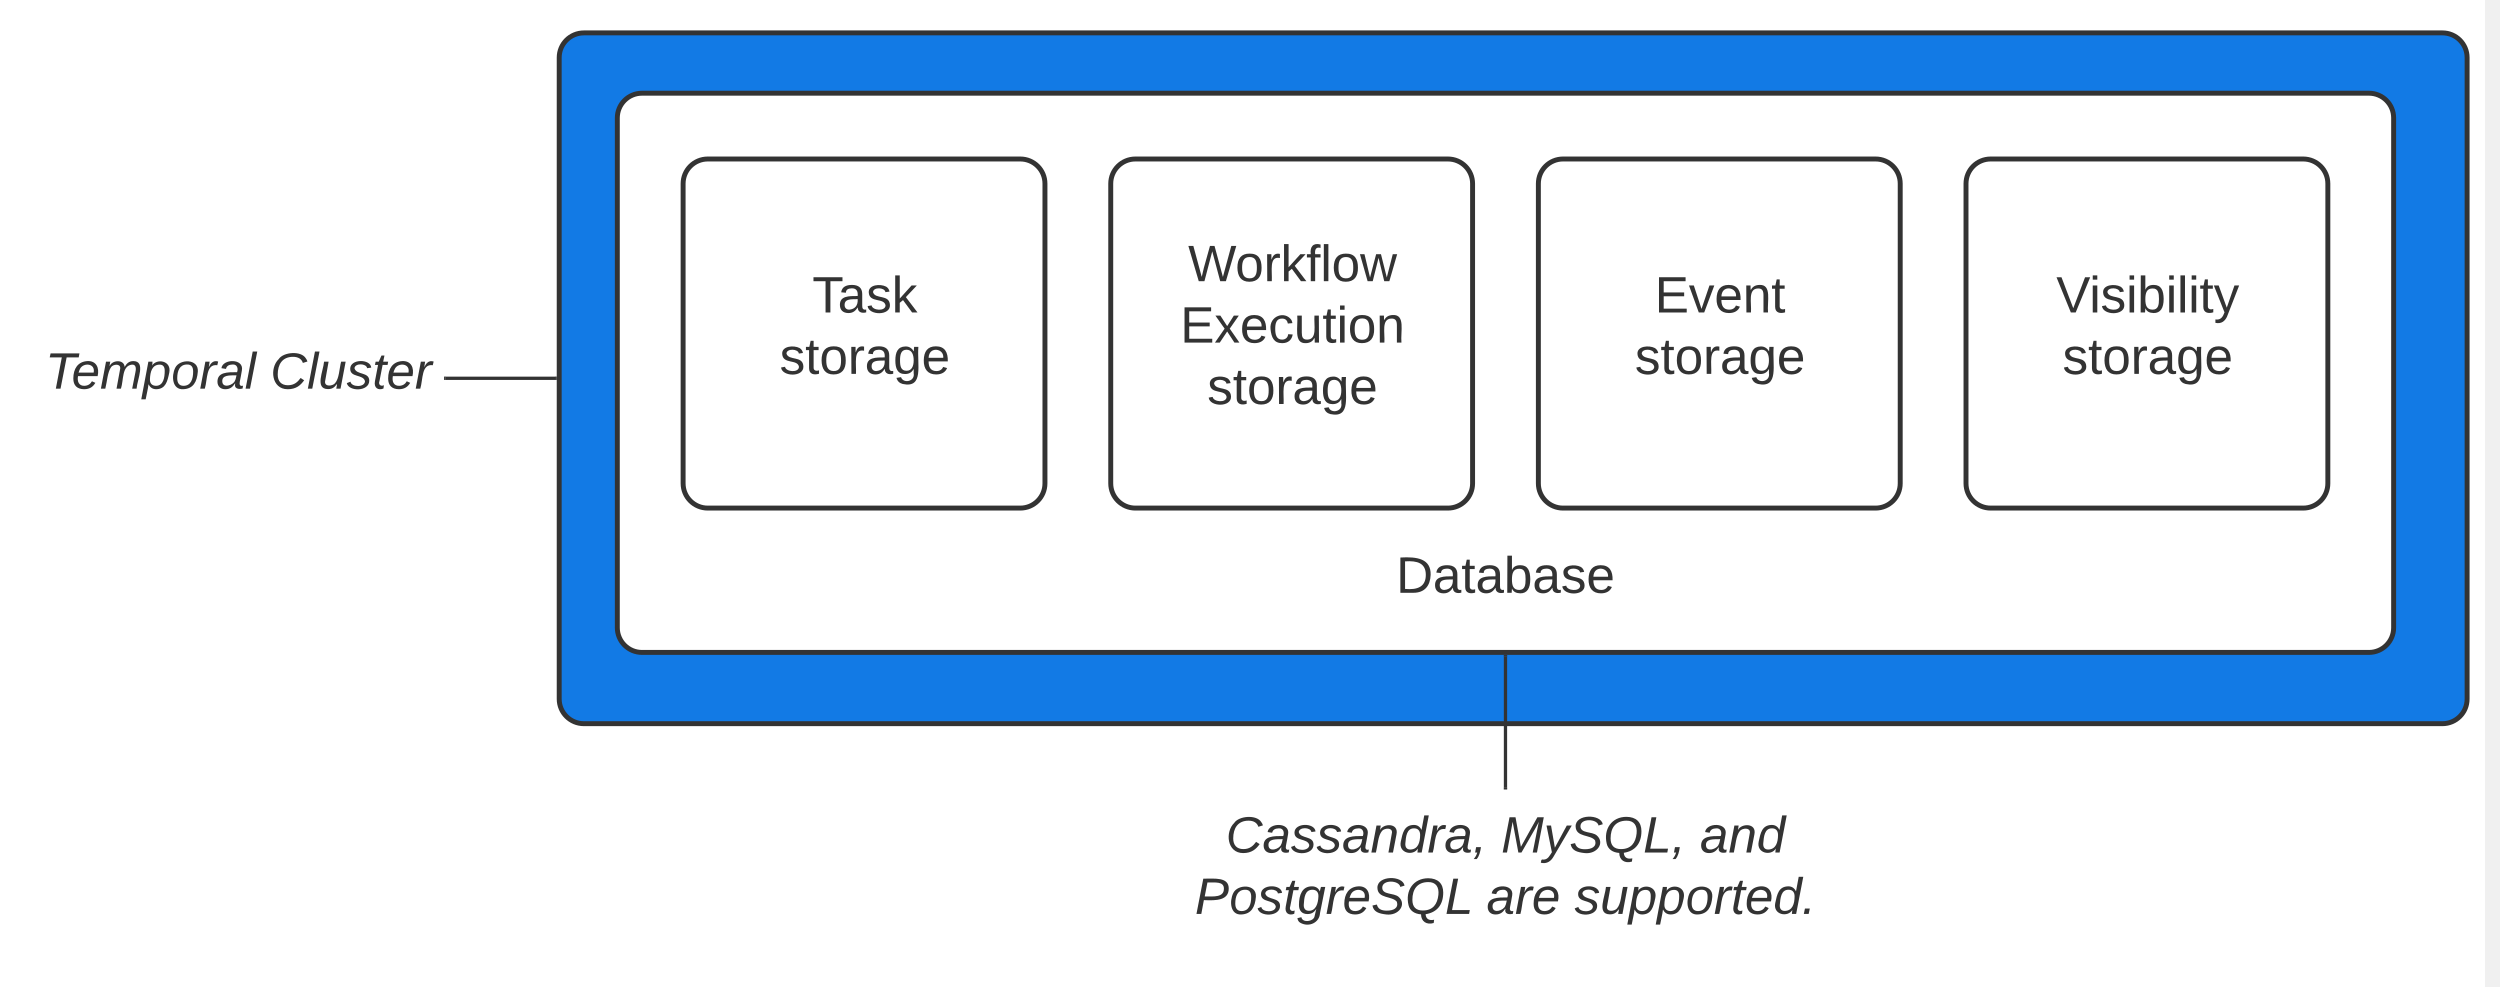
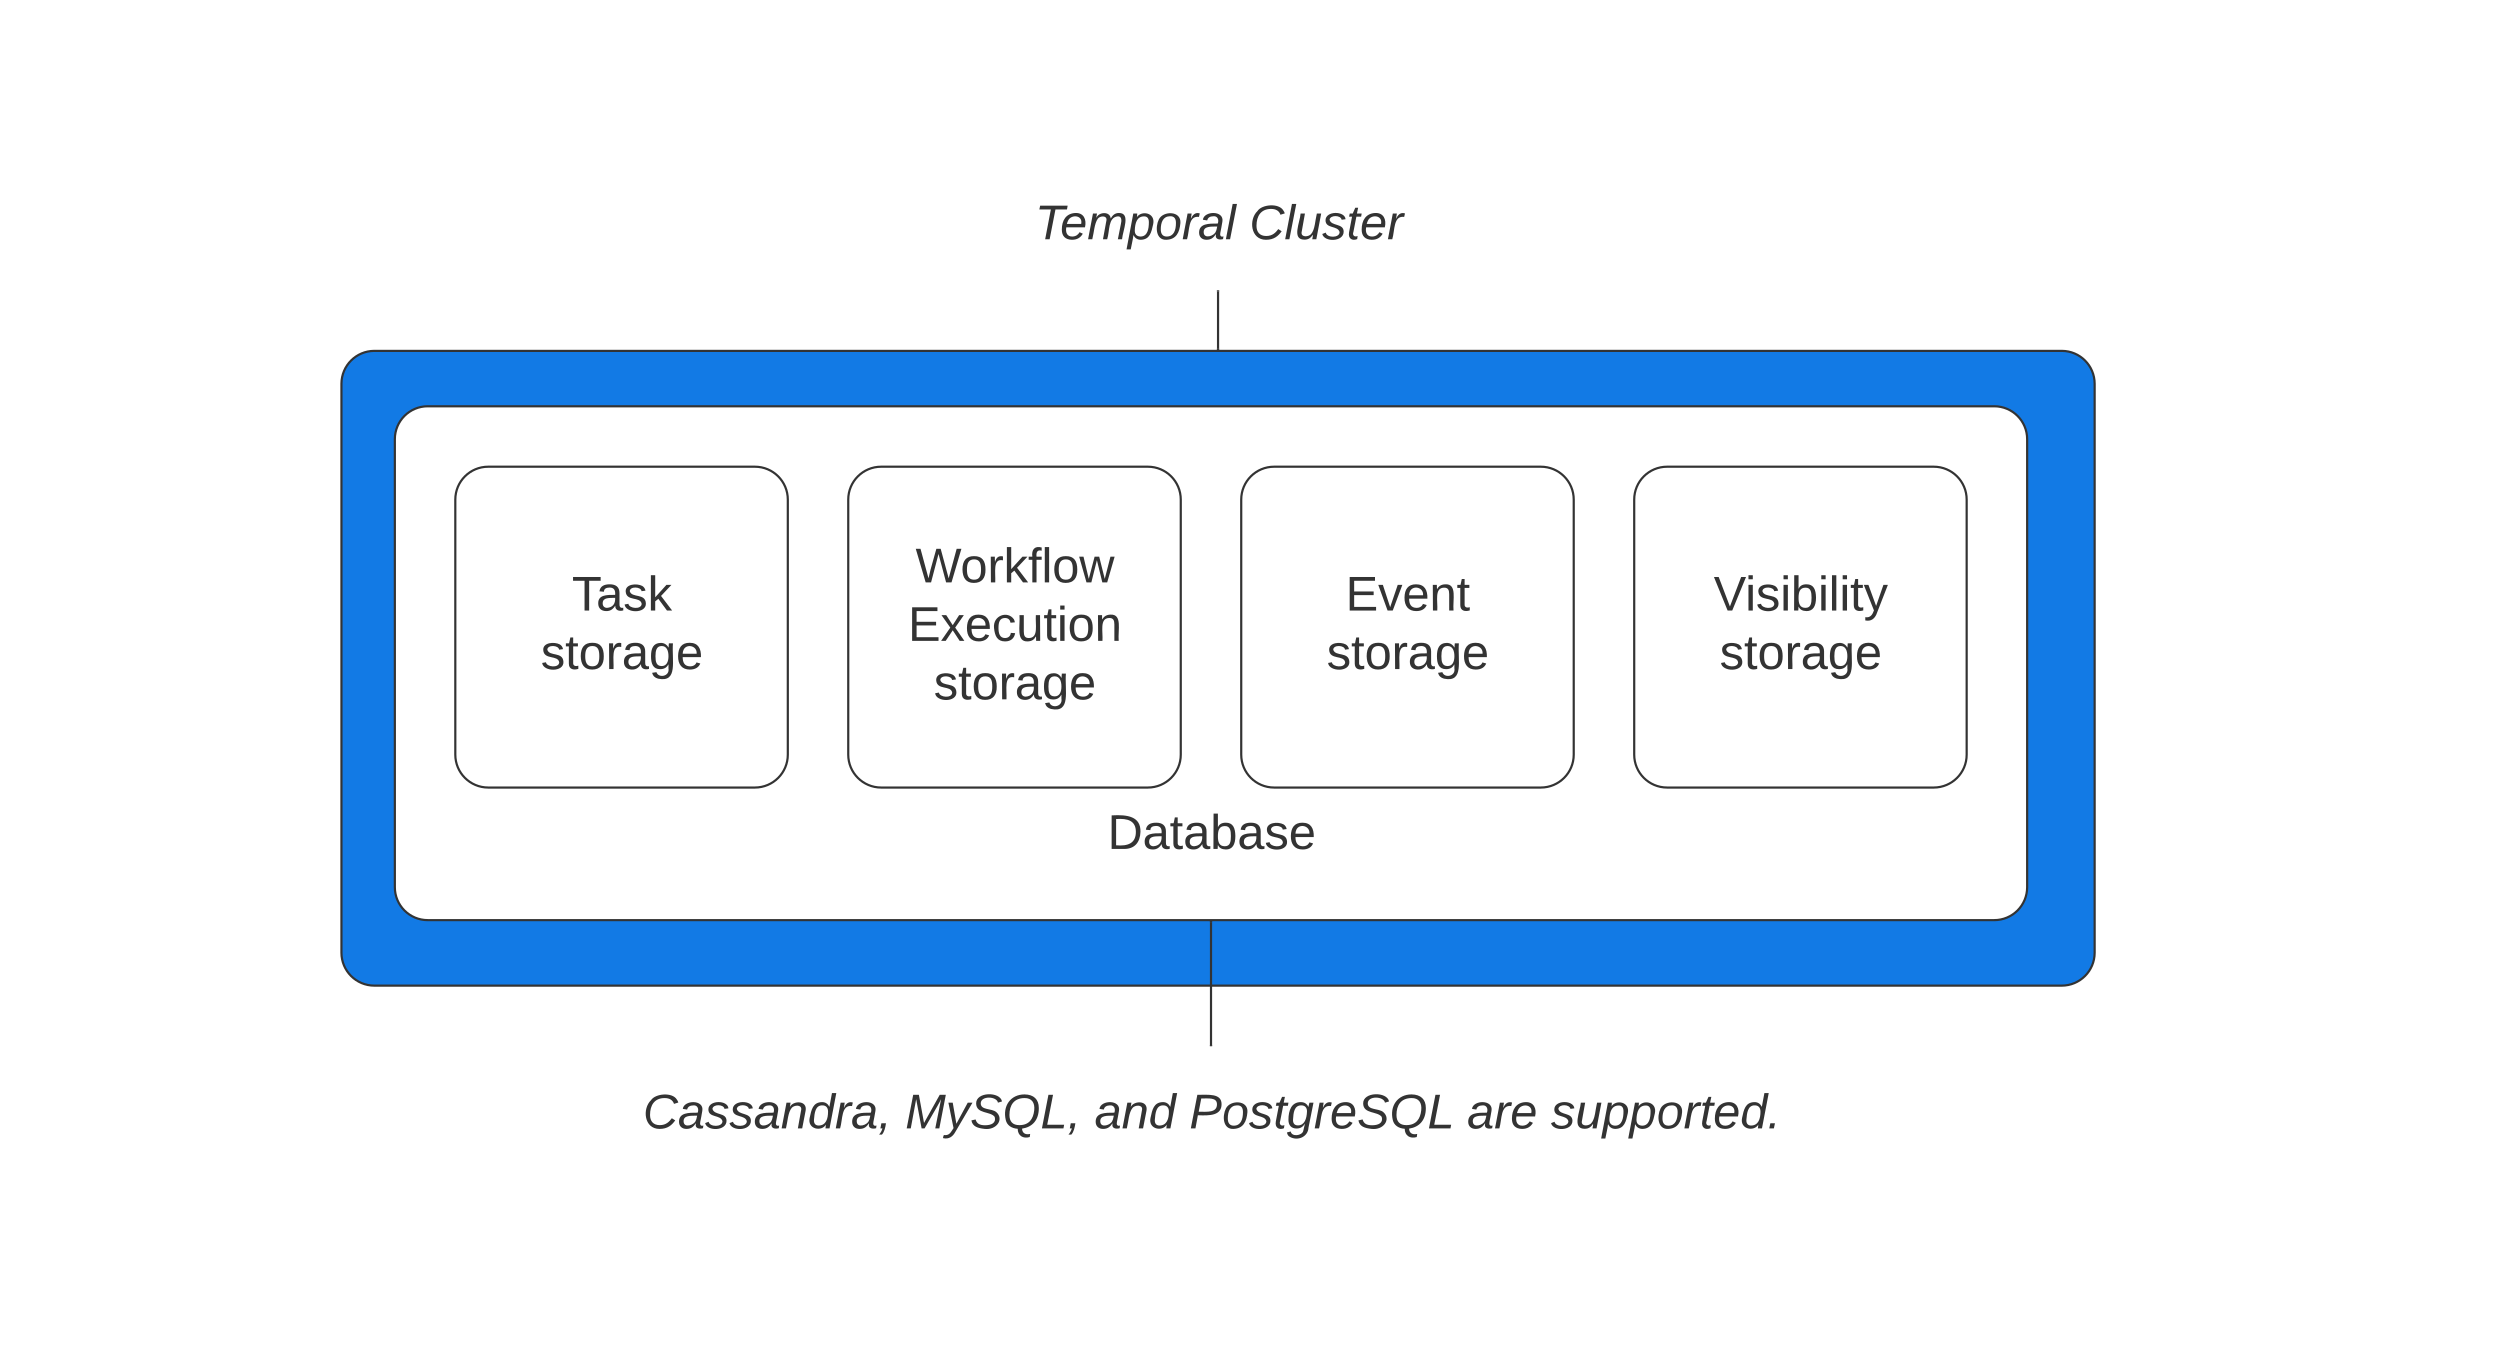
- <svg xmlns="http://www.w3.org/2000/svg" xmlns:ns1="lucid" xmlns:xlink="http://www.w3.org/1999/xlink" width="1520" height="600">
-   <g transform="translate(-360 -540)" ns1:page-tab-id="0_0">
+ <svg xmlns="http://www.w3.org/2000/svg" xmlns:ns1="lucid" xmlns:xlink="http://www.w3.org/1999/xlink" width="1140" height="620">
+   <g transform="translate(-380 -140)" ns1:page-tab-id="0_0">
    <path d="M0 0h1870.87v1322.83H0z" fill="#fff" />
-     <path d="M700 575c0-8.28 6.72-15 15-15h1130c8.28 0 15 6.72 15 15v390c0 8.28-6.72 15-15 15H715c-8.28 0-15-6.72-15-15z" stroke="#333" stroke-width="3" fill="#127ae5" />
-     <path d="M735.33 611.67c0-8.3 6.72-15 15-15h1050c8.3 0 15 6.7 15 15v310c0 8.28-6.7 15-15 15h-1050c-8.28 0-15-6.72-15-15z" stroke="#333" stroke-width="3" fill="#fff" />
-     <use xlink:href="#a" transform="matrix(1,0,0,1,763.3333,624.6667) translate(445.5 275.7432)" />
-     <path d="M775.33 651.67c0-8.3 6.72-15 15-15h190c8.3 0 15 6.7 15 15v182.25c0 8.28-6.7 15-15 15h-190c-8.28 0-15-6.72-15-15z" stroke="#333" stroke-width="3" fill="#fff" />
-     <use xlink:href="#b" transform="matrix(1,0,0,1,780.3333,641.6667) translate(73.5679 88.32639)" />
-     <use xlink:href="#c" transform="matrix(1,0,0,1,780.3333,641.6667) translate(53.69136 125.6597)" />
-     <path d="M1035.33 651.67c0-8.3 6.72-15 15-15h190c8.3 0 15 6.7 15 15v182.25c0 8.28-6.7 15-15 15h-190c-8.28 0-15-6.72-15-15z" stroke="#333" stroke-width="3" fill="#fff" />
-     <use xlink:href="#d" transform="matrix(1,0,0,1,1040.333,641.6667) translate(42.02469 69.29514)" />
-     <use xlink:href="#e" transform="matrix(1,0,0,1,1040.333,641.6667) translate(37.2716 106.6285)" />
-     <use xlink:href="#f" transform="matrix(1,0,0,1,1040.333,641.6667) translate(53.69136 143.9618)" />
-     <path d="M1295.33 651.67c0-8.3 6.72-15 15-15h190c8.3 0 15 6.7 15 15v182.25c0 8.28-6.7 15-15 15h-190c-8.28 0-15-6.72-15-15z" stroke="#333" stroke-width="3" fill="#fff" />
-     <use xlink:href="#g" transform="matrix(1,0,0,1,1300.333,641.6667) translate(65.74691 88.32639)" />
-     <use xlink:href="#c" transform="matrix(1,0,0,1,1300.333,641.6667) translate(53.69136 125.6597)" />
-     <path d="M1555.33 651.67c0-8.3 6.72-15 15-15h190c8.3 0 15 6.7 15 15v182.25c0 8.28-6.7 15-15 15h-190c-8.28 0-15-6.72-15-15z" stroke="#333" stroke-width="3" fill="#fff" />
-     <use xlink:href="#h" transform="matrix(1,0,0,1,1560.333,641.6667) translate(49.84568 88.32639)" />
-     <use xlink:href="#c" transform="matrix(1,0,0,1,1560.333,641.6667) translate(53.69136 125.6597)" />
-     <path d="M1075.33 1026c0-3.3 2.7-6 6-6h388c3.32 0 6 2.7 6 6v88c0 3.3-2.68 6-6 6h-388c-3.3 0-6-2.7-6-6z" stroke="#000" stroke-opacity="0" stroke-width="3" fill="#fff" fill-opacity="0" />
-     <use xlink:href="#i" transform="matrix(1,0,0,1,1080.333,1025) translate(24.88272 33.32639)" />
-     <use xlink:href="#j" transform="matrix(1,0,0,1,1080.333,1025) translate(192.3642 33.32639)" />
-     <use xlink:href="#k" transform="matrix(1,0,0,1,1080.333,1025) translate(313.2654 33.32639)" />
-     <use xlink:href="#l" transform="matrix(1,0,0,1,1080.333,1025) translate(6.17284 70.65972)" />
-     <use xlink:href="#m" transform="matrix(1,0,0,1,1080.333,1025) translate(183.5062 70.65972)" />
-     <use xlink:href="#n" transform="matrix(1,0,0,1,1080.333,1025) translate(237 70.65972)" />
-     <path d="M1275.33 1019v-79.83" stroke="#333" stroke-width="2" fill="none" />
-     <path d="M1276.33 1020h-2v-1.03h2zM1276.33 939.2h-2v-1.03h2z" stroke="#333" stroke-width=".05" fill="#333" />
-     <path d="M380 733.67c0-3.32 2.7-6 6-6h238c3.3 0 6 2.68 6 6v72.66c0 3.32-2.7 6-6 6H386c-3.3 0-6-2.68-6-6z" stroke="#000" stroke-opacity="0" stroke-width="3" fill="#fff" fill-opacity="0" />
+     <path d="M400 161a1 1 0 0 1 1-1h1098a1 1 0 0 1 1 1v578a1 1 0 0 1-1 1H401a1 1 0 0 1-1-1z" fill="#fff" />
+     <path d="M535.7 315a15 15 0 0 1 15-15h769.46a15 15 0 0 1 15 15v259.45a15 15 0 0 1-15 15H550.7a15 15 0 0 1-15-15z" stroke="#333" fill="#127ae5" />
+     <path d="M560.05 340.26a15 15 0 0 1 15-15h714.33a15 15 0 0 1 15 15v204.32a15 15 0 0 1-15 15H575.05a15 15 0 0 1-15-15z" stroke="#333" fill="#fff" />
+     <use xlink:href="#a" transform="matrix(1,0,0,1,588.0547,353.2568) translate(297 173.8658)" />
+     <path d="M587.62 367.82a15 15 0 0 1 15-15h121.62a15 15 0 0 1 15 15v116.3a15 15 0 0 1-15 15H602.62a15 15 0 0 1-15-15z" stroke="#333" fill="#fff" />
+     <use xlink:href="#b" transform="matrix(1,0,0,1,592.6223,357.8243) translate(48.19136 60.59028)" />
+     <use xlink:href="#c" transform="matrix(1,0,0,1,592.6223,357.8243) translate(33.99383 87.25694)" />
+     <path d="M766.8 367.82a15 15 0 0 1 15-15h121.63a15 15 0 0 1 15 15v116.3a15 15 0 0 1-15 15H781.8a15 15 0 0 1-15-15z" stroke="#333" fill="#fff" />
+     <use xlink:href="#d" transform="matrix(1,0,0,1,771.8114,357.8243) translate(25.66049 47.74653)" />
+     <use xlink:href="#e" transform="matrix(1,0,0,1,771.8114,357.8243) translate(22.26543 74.41319)" />
+     <use xlink:href="#f" transform="matrix(1,0,0,1,771.8114,357.8243) translate(33.99383 101.0799)" />
+     <path d="M946 367.82a15 15 0 0 1 15-15h121.62a15 15 0 0 1 15 15v116.3a15 15 0 0 1-15 15H961a15 15 0 0 1-15-15z" stroke="#333" fill="#fff" />
+     <use xlink:href="#g" transform="matrix(1,0,0,1,951.0006,357.8243) translate(42.60494 60.59028)" />
+     <use xlink:href="#c" transform="matrix(1,0,0,1,951.0006,357.8243) translate(33.99383 87.25694)" />
+     <path d="M1125.2 367.82a15 15 0 0 1 15-15h121.6a15 15 0 0 1 15 15v116.3a15 15 0 0 1-15 15h-121.6a15 15 0 0 1-15-15z" stroke="#333" fill="#fff" />
+     <use xlink:href="#h" transform="matrix(1,0,0,1,1130.19,357.8243) translate(31.24691 60.59028)" />
+     <use xlink:href="#c" transform="matrix(1,0,0,1,1130.19,357.8243) translate(33.99383 87.25694)" />
+     <path d="M587.62 623a6 6 0 0 1 6-6h677.2a6 6 0 0 1 6 6v56.93a6 6 0 0 1-6 6H593.6a6 6 0 0 1-6-6z" stroke="#000" stroke-opacity="0" stroke-width="3" fill="#fff" fill-opacity="0" />
+     <use xlink:href="#i" transform="matrix(1,0,0,1,592.6223,622.0135) translate(80.52469 32.52778)" />
+     <use xlink:href="#j" transform="matrix(1,0,0,1,592.6223,622.0135) translate(200.1543 32.52778)" />
+     <use xlink:href="#k" transform="matrix(1,0,0,1,592.6223,622.0135) translate(286.5123 32.52778)" />
+     <use xlink:href="#l" transform="matrix(1,0,0,1,592.6223,622.0135) translate(329.7222 32.52778)" />
+     <use xlink:href="#m" transform="matrix(1,0,0,1,592.6223,622.0135) translate(456.3889 32.52778)" />
+     <use xlink:href="#n" transform="matrix(1,0,0,1,592.6223,622.0135) translate(494.5988 32.52778)" />
+     <path d="M932.22 616.55V560.5" stroke="#333" fill="none" />
+     <path d="M932.72 617.05h-1v-.5h1zM932.72 560.5h-1v-.5h1z" stroke="#333" stroke-width=".05" fill="#333" />
+     <path d="M838.42 220.07a6 6 0 0 1 6-6h182.03a6 6 0 0 1 6 6v46.35a6 6 0 0 1-6 6H844.42a6 6 0 0 1-6-6z" stroke="#000" stroke-opacity="0" stroke-width="3" fill="#fff" fill-opacity="0" />
    <g>
-       <use xlink:href="#o" transform="matrix(1,0,0,1,385,732.6667) translate(2.469136 43.63889)" />
-       <use xlink:href="#p" transform="matrix(1,0,0,1,385,732.6667) translate(139.2716 43.63889)" />
+       <use xlink:href="#o" transform="matrix(1,0,0,1,843.4199,219.0676) translate(8.549383 30.02778)" />
+       <use xlink:href="#p" transform="matrix(1,0,0,1,843.4199,219.0676) translate(106.2654 30.02778)" />
    </g>
-     <path d="M631 770h66.5" stroke="#333" stroke-width="2" fill="none" />
-     <path d="M631.03 771H630v-2h1.03zM698.5 771h-1.03v-2h1.03z" stroke="#333" stroke-width=".05" fill="#333" />
+     <path d="M935.43 272.88v26.2" stroke="#333" fill="none" />
+     <path d="M935.93 272.9h-1v-.52h1zM935.93 299.58h-1v-.52h1z" stroke="#333" stroke-width=".05" fill="#333" />
    <defs>
      <path fill="#333" d="M30-248c118-7 216 8 213 122C240-48 200 0 122 0H30v-248zM63-27c89 8 146-16 146-99s-60-101-146-95v194" id="q" />
      <path fill="#333" d="M141-36C126-15 110 5 73 4 37 3 15-17 15-53c-1-64 63-63 125-63 3-35-9-54-41-54-24 1-41 7-42 31l-33-3c5-37 33-52 76-52 45 0 72 20 72 64v82c-1 20 7 32 28 27v20c-31 9-61-2-59-35zM48-53c0 20 12 33 32 33 41-3 63-29 60-74-43 2-92-5-92 41" id="r" />
      <path fill="#333" d="M59-47c-2 24 18 29 38 22v24C64 9 27 4 27-40v-127H5v-23h24l9-43h21v43h35v23H59v120" id="s" />
      <path fill="#333" d="M115-194c53 0 69 39 70 98 0 66-23 100-70 100C84 3 66-7 56-30L54 0H23l1-261h32v101c10-23 28-34 59-34zm-8 174c40 0 45-34 45-75 0-40-5-75-45-74-42 0-51 32-51 76 0 43 10 73 51 73" id="t" />
      <path fill="#333" d="M135-143c-3-34-86-38-87 0 15 53 115 12 119 90S17 21 10-45l28-5c4 36 97 45 98 0-10-56-113-15-118-90-4-57 82-63 122-42 12 7 21 19 24 35" id="u" />
      <path fill="#333" d="M100-194c63 0 86 42 84 106H49c0 40 14 67 53 68 26 1 43-12 49-29l28 8c-11 28-37 45-77 45C44 4 14-33 15-96c1-61 26-98 85-98zm52 81c6-60-76-77-97-28-3 7-6 17-6 28h103" id="v" />
      <g id="a">
-         <use transform="matrix(0.08641975,0,0,0.08641975,0,0)" xlink:href="#q" />
-         <use transform="matrix(0.08641975,0,0,0.08641975,22.38272,0)" xlink:href="#r" />
-         <use transform="matrix(0.08641975,0,0,0.08641975,39.66667,0)" xlink:href="#s" />
-         <use transform="matrix(0.08641975,0,0,0.08641975,48.30864,0)" xlink:href="#r" />
-         <use transform="matrix(0.08641975,0,0,0.08641975,65.59259,0)" xlink:href="#t" />
-         <use transform="matrix(0.08641975,0,0,0.08641975,82.87654,0)" xlink:href="#r" />
-         <use transform="matrix(0.08641975,0,0,0.08641975,100.1605,0)" xlink:href="#u" />
-         <use transform="matrix(0.08641975,0,0,0.08641975,115.716,0)" xlink:href="#v" />
+         <use transform="matrix(0.0617284,0,0,0.0617284,0,0)" xlink:href="#q" />
+         <use transform="matrix(0.0617284,0,0,0.0617284,15.98765,0)" xlink:href="#r" />
+         <use transform="matrix(0.0617284,0,0,0.0617284,28.33333,0)" xlink:href="#s" />
+         <use transform="matrix(0.0617284,0,0,0.0617284,34.50617,0)" xlink:href="#r" />
+         <use transform="matrix(0.0617284,0,0,0.0617284,46.85185,0)" xlink:href="#t" />
+         <use transform="matrix(0.0617284,0,0,0.0617284,59.19753,0)" xlink:href="#r" />
+         <use transform="matrix(0.0617284,0,0,0.0617284,71.54321,0)" xlink:href="#u" />
+         <use transform="matrix(0.0617284,0,0,0.0617284,82.65432,0)" xlink:href="#v" />
      </g>
      <path fill="#333" d="M127-220V0H93v-220H8v-28h204v28h-85" id="w" />
      <path fill="#333" d="M143 0L79-87 56-68V0H24v-261h32v163l83-92h37l-77 82L181 0h-38" id="x" />
      <g id="b">
-         <use transform="matrix(0.08641975,0,0,0.08641975,0,0)" xlink:href="#w" />
-         <use transform="matrix(0.08641975,0,0,0.08641975,15.46914,0)" xlink:href="#r" />
-         <use transform="matrix(0.08641975,0,0,0.08641975,32.75309,0)" xlink:href="#u" />
-         <use transform="matrix(0.08641975,0,0,0.08641975,48.30864,0)" xlink:href="#x" />
+         <use transform="matrix(0.0617284,0,0,0.0617284,0,0)" xlink:href="#w" />
+         <use transform="matrix(0.0617284,0,0,0.0617284,11.04938,0)" xlink:href="#r" />
+         <use transform="matrix(0.0617284,0,0,0.0617284,23.39506,0)" xlink:href="#u" />
+         <use transform="matrix(0.0617284,0,0,0.0617284,34.50617,0)" xlink:href="#x" />
      </g>
      <path fill="#333" d="M100-194c62-1 85 37 85 99 1 63-27 99-86 99S16-35 15-95c0-66 28-99 85-99zM99-20c44 1 53-31 53-75 0-43-8-75-51-75s-53 32-53 75 10 74 51 75" id="y" />
      <path fill="#333" d="M114-163C36-179 61-72 57 0H25l-1-190h30c1 12-1 29 2 39 6-27 23-49 58-41v29" id="z" />
      <path fill="#333" d="M177-190C167-65 218 103 67 71c-23-6-38-20-44-43l32-5c15 47 100 32 89-28v-30C133-14 115 1 83 1 29 1 15-40 15-95c0-56 16-97 71-98 29-1 48 16 59 35 1-10 0-23 2-32h30zM94-22c36 0 50-32 50-73 0-42-14-75-50-75-39 0-46 34-46 75s6 73 46 73" id="A" />
      <g id="c">
-         <use transform="matrix(0.08641975,0,0,0.08641975,0,0)" xlink:href="#u" />
-         <use transform="matrix(0.08641975,0,0,0.08641975,15.55556,0)" xlink:href="#s" />
-         <use transform="matrix(0.08641975,0,0,0.08641975,24.19753,0)" xlink:href="#y" />
-         <use transform="matrix(0.08641975,0,0,0.08641975,41.48148,0)" xlink:href="#z" />
-         <use transform="matrix(0.08641975,0,0,0.08641975,51.76543,0)" xlink:href="#r" />
-         <use transform="matrix(0.08641975,0,0,0.08641975,69.04938,0)" xlink:href="#A" />
-         <use transform="matrix(0.08641975,0,0,0.08641975,86.33333,0)" xlink:href="#v" />
+         <use transform="matrix(0.0617284,0,0,0.0617284,0,0)" xlink:href="#u" />
+         <use transform="matrix(0.0617284,0,0,0.0617284,11.11111,0)" xlink:href="#s" />
+         <use transform="matrix(0.0617284,0,0,0.0617284,17.28395,0)" xlink:href="#y" />
+         <use transform="matrix(0.0617284,0,0,0.0617284,29.62963,0)" xlink:href="#z" />
+         <use transform="matrix(0.0617284,0,0,0.0617284,36.97531,0)" xlink:href="#r" />
+         <use transform="matrix(0.0617284,0,0,0.0617284,49.32099,0)" xlink:href="#A" />
+         <use transform="matrix(0.0617284,0,0,0.0617284,61.66667,0)" xlink:href="#v" />
      </g>
      <path fill="#333" d="M266 0h-40l-56-210L115 0H75L2-248h35L96-30l15-64 43-154h32l59 218 59-218h35" id="B" />
      <path fill="#333" d="M101-234c-31-9-42 10-38 44h38v23H63V0H32v-167H5v-23h27c-7-52 17-82 69-68v24" id="C" />
      <path fill="#333" d="M24 0v-261h32V0H24" id="D" />
      <path fill="#333" d="M206 0h-36l-40-164L89 0H53L-1-190h32L70-26l43-164h34l41 164 42-164h31" id="E" />
      <g id="d">
-         <use transform="matrix(0.08641975,0,0,0.08641975,0,0)" xlink:href="#B" />
-         <use transform="matrix(0.08641975,0,0,0.08641975,28.69136,0)" xlink:href="#y" />
-         <use transform="matrix(0.08641975,0,0,0.08641975,45.97531,0)" xlink:href="#z" />
-         <use transform="matrix(0.08641975,0,0,0.08641975,56.25926,0)" xlink:href="#x" />
-         <use transform="matrix(0.08641975,0,0,0.08641975,71.81481,0)" xlink:href="#C" />
-         <use transform="matrix(0.08641975,0,0,0.08641975,80.45679,0)" xlink:href="#D" />
-         <use transform="matrix(0.08641975,0,0,0.08641975,87.28395,0)" xlink:href="#y" />
-         <use transform="matrix(0.08641975,0,0,0.08641975,104.5679,0)" xlink:href="#E" />
+         <use transform="matrix(0.0617284,0,0,0.0617284,0,0)" xlink:href="#B" />
+         <use transform="matrix(0.0617284,0,0,0.0617284,20.49383,0)" xlink:href="#y" />
+         <use transform="matrix(0.0617284,0,0,0.0617284,32.83951,0)" xlink:href="#z" />
+         <use transform="matrix(0.0617284,0,0,0.0617284,40.18519,0)" xlink:href="#x" />
+         <use transform="matrix(0.0617284,0,0,0.0617284,51.2963,0)" xlink:href="#C" />
+         <use transform="matrix(0.0617284,0,0,0.0617284,57.46914,0)" xlink:href="#D" />
+         <use transform="matrix(0.0617284,0,0,0.0617284,62.34568,0)" xlink:href="#y" />
+         <use transform="matrix(0.0617284,0,0,0.0617284,74.69136,0)" xlink:href="#E" />
      </g>
      <path fill="#333" d="M30 0v-248h187v28H63v79h144v27H63v87h162V0H30" id="F" />
      <path fill="#333" d="M141 0L90-78 38 0H4l68-98-65-92h35l48 74 47-74h35l-64 92 68 98h-35" id="G" />
      <path fill="#333" d="M96-169c-40 0-48 33-48 73s9 75 48 75c24 0 41-14 43-38l32 2c-6 37-31 61-74 61-59 0-76-41-82-99-10-93 101-131 147-64 4 7 5 14 7 22l-32 3c-4-21-16-35-41-35" id="H" />
      <path fill="#333" d="M84 4C-5 8 30-112 23-190h32v120c0 31 7 50 39 49 72-2 45-101 50-169h31l1 190h-30c-1-10 1-25-2-33-11 22-28 36-60 37" id="I" />
      <path fill="#333" d="M24-231v-30h32v30H24zM24 0v-190h32V0H24" id="J" />
      <path fill="#333" d="M117-194c89-4 53 116 60 194h-32v-121c0-31-8-49-39-48C34-167 62-67 57 0H25l-1-190h30c1 10-1 24 2 32 11-22 29-35 61-36" id="K" />
      <g id="e">
-         <use transform="matrix(0.08641975,0,0,0.08641975,0,0)" xlink:href="#F" />
-         <use transform="matrix(0.08641975,0,0,0.08641975,20.74074,0)" xlink:href="#G" />
-         <use transform="matrix(0.08641975,0,0,0.08641975,36.2963,0)" xlink:href="#v" />
-         <use transform="matrix(0.08641975,0,0,0.08641975,53.58025,0)" xlink:href="#H" />
-         <use transform="matrix(0.08641975,0,0,0.08641975,69.1358,0)" xlink:href="#I" />
-         <use transform="matrix(0.08641975,0,0,0.08641975,86.41975,0)" xlink:href="#s" />
-         <use transform="matrix(0.08641975,0,0,0.08641975,95.06173,0)" xlink:href="#J" />
-         <use transform="matrix(0.08641975,0,0,0.08641975,101.8889,0)" xlink:href="#y" />
-         <use transform="matrix(0.08641975,0,0,0.08641975,119.1728,0)" xlink:href="#K" />
+         <use transform="matrix(0.0617284,0,0,0.0617284,0,0)" xlink:href="#F" />
+         <use transform="matrix(0.0617284,0,0,0.0617284,14.81481,0)" xlink:href="#G" />
+         <use transform="matrix(0.0617284,0,0,0.0617284,25.92593,0)" xlink:href="#v" />
+         <use transform="matrix(0.0617284,0,0,0.0617284,38.2716,0)" xlink:href="#H" />
+         <use transform="matrix(0.0617284,0,0,0.0617284,49.38272,0)" xlink:href="#I" />
+         <use transform="matrix(0.0617284,0,0,0.0617284,61.7284,0)" xlink:href="#s" />
+         <use transform="matrix(0.0617284,0,0,0.0617284,67.90123,0)" xlink:href="#J" />
+         <use transform="matrix(0.0617284,0,0,0.0617284,72.77778,0)" xlink:href="#y" />
+         <use transform="matrix(0.0617284,0,0,0.0617284,85.12346,0)" xlink:href="#K" />
      </g>
      <g id="f">
-         <use transform="matrix(0.08641975,0,0,0.08641975,0,0)" xlink:href="#u" />
-         <use transform="matrix(0.08641975,0,0,0.08641975,15.55556,0)" xlink:href="#s" />
-         <use transform="matrix(0.08641975,0,0,0.08641975,24.19753,0)" xlink:href="#y" />
-         <use transform="matrix(0.08641975,0,0,0.08641975,41.48148,0)" xlink:href="#z" />
-         <use transform="matrix(0.08641975,0,0,0.08641975,51.76543,0)" xlink:href="#r" />
-         <use transform="matrix(0.08641975,0,0,0.08641975,69.04938,0)" xlink:href="#A" />
-         <use transform="matrix(0.08641975,0,0,0.08641975,86.33333,0)" xlink:href="#v" />
+         <use transform="matrix(0.0617284,0,0,0.0617284,0,0)" xlink:href="#u" />
+         <use transform="matrix(0.0617284,0,0,0.0617284,11.11111,0)" xlink:href="#s" />
+         <use transform="matrix(0.0617284,0,0,0.0617284,17.28395,0)" xlink:href="#y" />
+         <use transform="matrix(0.0617284,0,0,0.0617284,29.62963,0)" xlink:href="#z" />
+         <use transform="matrix(0.0617284,0,0,0.0617284,36.97531,0)" xlink:href="#r" />
+         <use transform="matrix(0.0617284,0,0,0.0617284,49.32099,0)" xlink:href="#A" />
+         <use transform="matrix(0.0617284,0,0,0.0617284,61.66667,0)" xlink:href="#v" />
      </g>
      <path fill="#333" d="M108 0H70L1-190h34L89-25l56-165h34" id="L" />
      <g id="g">
-         <use transform="matrix(0.08641975,0,0,0.08641975,0,0)" xlink:href="#F" />
-         <use transform="matrix(0.08641975,0,0,0.08641975,20.74074,0)" xlink:href="#L" />
-         <use transform="matrix(0.08641975,0,0,0.08641975,36.2963,0)" xlink:href="#v" />
-         <use transform="matrix(0.08641975,0,0,0.08641975,53.58025,0)" xlink:href="#K" />
-         <use transform="matrix(0.08641975,0,0,0.08641975,70.8642,0)" xlink:href="#s" />
+         <use transform="matrix(0.0617284,0,0,0.0617284,0,0)" xlink:href="#F" />
+         <use transform="matrix(0.0617284,0,0,0.0617284,14.81481,0)" xlink:href="#L" />
+         <use transform="matrix(0.0617284,0,0,0.0617284,25.92593,0)" xlink:href="#v" />
+         <use transform="matrix(0.0617284,0,0,0.0617284,38.2716,0)" xlink:href="#K" />
+         <use transform="matrix(0.0617284,0,0,0.0617284,50.61728,0)" xlink:href="#s" />
      </g>
      <path fill="#333" d="M137 0h-34L2-248h35l83 218 83-218h36" id="M" />
      <path fill="#333" d="M179-190L93 31C79 59 56 82 12 73V49c39 6 53-20 64-50L1-190h34L92-34l54-156h33" id="N" />
      <g id="h">
-         <use transform="matrix(0.08641975,0,0,0.08641975,0,0)" xlink:href="#M" />
-         <use transform="matrix(0.08641975,0,0,0.08641975,20.1358,0)" xlink:href="#J" />
-         <use transform="matrix(0.08641975,0,0,0.08641975,26.96296,0)" xlink:href="#u" />
-         <use transform="matrix(0.08641975,0,0,0.08641975,42.51852,0)" xlink:href="#J" />
-         <use transform="matrix(0.08641975,0,0,0.08641975,49.34568,0)" xlink:href="#t" />
-         <use transform="matrix(0.08641975,0,0,0.08641975,66.62963,0)" xlink:href="#J" />
-         <use transform="matrix(0.08641975,0,0,0.08641975,73.45679,0)" xlink:href="#D" />
-         <use transform="matrix(0.08641975,0,0,0.08641975,80.28395,0)" xlink:href="#J" />
-         <use transform="matrix(0.08641975,0,0,0.08641975,87.11111,0)" xlink:href="#s" />
-         <use transform="matrix(0.08641975,0,0,0.08641975,95.75309,0)" xlink:href="#N" />
+         <use transform="matrix(0.0617284,0,0,0.0617284,0,0)" xlink:href="#M" />
+         <use transform="matrix(0.0617284,0,0,0.0617284,14.38272,0)" xlink:href="#J" />
+         <use transform="matrix(0.0617284,0,0,0.0617284,19.25926,0)" xlink:href="#u" />
+         <use transform="matrix(0.0617284,0,0,0.0617284,30.37037,0)" xlink:href="#J" />
+         <use transform="matrix(0.0617284,0,0,0.0617284,35.24691,0)" xlink:href="#t" />
+         <use transform="matrix(0.0617284,0,0,0.0617284,47.59259,0)" xlink:href="#J" />
+         <use transform="matrix(0.0617284,0,0,0.0617284,52.46914,0)" xlink:href="#D" />
+         <use transform="matrix(0.0617284,0,0,0.0617284,57.34568,0)" xlink:href="#J" />
+         <use transform="matrix(0.0617284,0,0,0.0617284,62.22222,0)" xlink:href="#s" />
+         <use transform="matrix(0.0617284,0,0,0.0617284,68.39506,0)" xlink:href="#N" />
      </g>
      <path fill="#333" d="M125-24c46 0 70-25 89-51l25 16C214-24 183 4 123 4 8 4-5-146 60-208c32-50 158-61 191-5 5 7 9 14 11 22l-32 10c-9-28-33-43-69-43-74 0-108 51-108 125 0 46 24 75 72 75" id="O" />
      <path fill="#333" d="M165-48c-4 18 1 34 23 27l-3 20c-29 8-62 0-52-35h-2C116-14 99 4 63 4 30 4 8-16 8-49c0-68 71-67 138-67 10-26 0-56-31-54-26 1-42 9-47 31l-32-5c8-67 160-71 144 15-5 28-9 54-15 81zM42-50c3 52 80 24 89-6 7-12 7-24 11-38-47 1-103-4-100 44" id="P" />
      <path fill="#333" d="M55-144c13 50 104 24 104 88C159 21 15 23 1-39l26-10c6 40 102 42 102-4-13-50-104-23-104-87 0-71 143-71 148-8l-29 4c-5-35-85-37-89 0" id="Q" />
      <path fill="#333" d="M67-158c22-48 132-52 116 29L158 0h-32l25-140c3-38-53-32-70-12C52-117 51-52 38 0H6l36-190h30" id="R" />
      <path fill="#333" d="M133-28C103 26-5 8 13-77c13-62 24-115 90-117 29-1 46 15 56 35l19-102h32L160 0h-30zM45-64c-2 27 10 43 35 43 54-1 69-50 69-103 0-29-15-46-42-46-53-1-58 58-62 106" id="S" />
      <path fill="#333" d="M66-151c12-25 30-51 66-40l-6 26C45-176 58-65 38 0H6l36-190h30" id="T" />
      <path fill="#333" d="M58-38C53-5 46 26 28 46H7C19 32 27 18 32 0H17l7-38h34" id="U" />
      <g id="i">
-         <use transform="matrix(0.08641975,0,0,0.08641975,0,0)" xlink:href="#O" />
-         <use transform="matrix(0.08641975,0,0,0.08641975,22.38272,0)" xlink:href="#P" />
-         <use transform="matrix(0.08641975,0,0,0.08641975,39.66667,0)" xlink:href="#Q" />
-         <use transform="matrix(0.08641975,0,0,0.08641975,55.22222,0)" xlink:href="#Q" />
-         <use transform="matrix(0.08641975,0,0,0.08641975,70.77778,0)" xlink:href="#P" />
-         <use transform="matrix(0.08641975,0,0,0.08641975,88.06173,0)" xlink:href="#R" />
-         <use transform="matrix(0.08641975,0,0,0.08641975,105.3457,0)" xlink:href="#S" />
-         <use transform="matrix(0.08641975,0,0,0.08641975,122.6296,0)" xlink:href="#T" />
-         <use transform="matrix(0.08641975,0,0,0.08641975,132.9136,0)" xlink:href="#P" />
-         <use transform="matrix(0.08641975,0,0,0.08641975,150.1975,0)" xlink:href="#U" />
+         <use transform="matrix(0.0617284,0,0,0.0617284,0,0)" xlink:href="#O" />
+         <use transform="matrix(0.0617284,0,0,0.0617284,15.98765,0)" xlink:href="#P" />
+         <use transform="matrix(0.0617284,0,0,0.0617284,28.33333,0)" xlink:href="#Q" />
+         <use transform="matrix(0.0617284,0,0,0.0617284,39.44444,0)" xlink:href="#Q" />
+         <use transform="matrix(0.0617284,0,0,0.0617284,50.55556,0)" xlink:href="#P" />
+         <use transform="matrix(0.0617284,0,0,0.0617284,62.90123,0)" xlink:href="#R" />
+         <use transform="matrix(0.0617284,0,0,0.0617284,75.24691,0)" xlink:href="#S" />
+         <use transform="matrix(0.0617284,0,0,0.0617284,87.59259,0)" xlink:href="#T" />
+         <use transform="matrix(0.0617284,0,0,0.0617284,94.93827,0)" xlink:href="#P" />
+         <use transform="matrix(0.0617284,0,0,0.0617284,107.284,0)" xlink:href="#U" />
      </g>
      <path fill="#333" d="M222 0l43-216c-8 16-17 34-26 49L143 0h-22L81-216 41 0H11l48-248h42l38 208 116-208h45L252 0h-30" id="V" />
      <path fill="#333" d="M198-190L69 30C53 58 25 83-20 72c4-11-1-27 19-22 33-1 43-29 59-52L20-190h32L79-34l84-156h35" id="W" />
      <path fill="#333" d="M194-120c59 52 2 134-86 124-53-6-90-18-98-63l31-7c8 30 29 43 70 43 46 0 84-17 71-62-32-43-135-20-137-98-3-89 178-90 191-16l-30 9c-8-48-127-53-127 5 0 53 81 35 115 65" id="X" />
      <path fill="#333" d="M24-61C-1-165 59-251 163-251c67 1 105 36 105 101 0 88-46 140-124 152 2 33 24 47 60 39l-3 23c-50 15-89-11-89-61-46-3-79-26-88-64zm210-73c6-55-18-91-72-90-77 1-111 51-111 125 0 49 24 75 73 75 72 0 103-45 110-110" id="Y" />
      <path fill="#333" d="M11 0l48-248h34L50-27h125l-5 27H11" id="Z" />
      <g id="j">
-         <use transform="matrix(0.08641975,0,0,0.08641975,0,0)" xlink:href="#V" />
-         <use transform="matrix(0.08641975,0,0,0.08641975,25.83951,0)" xlink:href="#W" />
-         <use transform="matrix(0.08641975,0,0,0.08641975,41.39506,0)" xlink:href="#X" />
-         <use transform="matrix(0.08641975,0,0,0.08641975,62.1358,0)" xlink:href="#Y" />
-         <use transform="matrix(0.08641975,0,0,0.08641975,86.33333,0)" xlink:href="#Z" />
-         <use transform="matrix(0.08641975,0,0,0.08641975,103.6173,0)" xlink:href="#U" />
+         <use transform="matrix(0.0617284,0,0,0.0617284,0,0)" xlink:href="#V" />
+         <use transform="matrix(0.0617284,0,0,0.0617284,18.45679,0)" xlink:href="#W" />
+         <use transform="matrix(0.0617284,0,0,0.0617284,29.5679,0)" xlink:href="#X" />
+         <use transform="matrix(0.0617284,0,0,0.0617284,44.38272,0)" xlink:href="#Y" />
+         <use transform="matrix(0.0617284,0,0,0.0617284,61.66667,0)" xlink:href="#Z" />
+         <use transform="matrix(0.0617284,0,0,0.0617284,74.01235,0)" xlink:href="#U" />
      </g>
      <g id="k">
-         <use transform="matrix(0.08641975,0,0,0.08641975,0,0)" xlink:href="#P" />
-         <use transform="matrix(0.08641975,0,0,0.08641975,17.28395,0)" xlink:href="#R" />
-         <use transform="matrix(0.08641975,0,0,0.08641975,34.5679,0)" xlink:href="#S" />
+         <use transform="matrix(0.0617284,0,0,0.0617284,0,0)" xlink:href="#P" />
+         <use transform="matrix(0.0617284,0,0,0.0617284,12.34568,0)" xlink:href="#R" />
+         <use transform="matrix(0.0617284,0,0,0.0617284,24.69136,0)" xlink:href="#S" />
      </g>
      <path fill="#333" d="M238-179c0 84-86 86-175 82L45 0H11l48-248c82 0 179-12 179 69zm-34 1c0-53-64-42-116-43l-19 98c63 0 135 9 135-55" id="aa" />
      <path fill="#333" d="M30-147c31-64 166-65 159 27C183-49 158 1 86 4 9 8 1-88 30-147zM88-20c53 0 68-48 68-100 0-31-11-51-44-50-52 1-68 46-68 97 0 32 13 53 44 53" id="ab" />
      <path fill="#333" d="M51-54c-9 22 5 41 31 30L79-1C43 14 10-4 19-52l22-115H19l5-23h22l19-43h21l-9 43h35l-4 23H73" id="ac" />
      <path fill="#333" d="M103-194c29 0 47 14 56 36 2-11 5-23 8-32h30L160-5C157 61 82 97 21 62 9 55 4 45 1 30l28-7c7 42 83 31 92-3 4-16 9-38 13-55-13 20-29 36-62 36-40 0-60-25-60-64 0-71 23-131 91-131zm4 24c-53 0-58 54-61 104-2 27 10 44 36 44 49 0 65-50 67-102 1-29-15-46-42-46" id="ad" />
      <path fill="#333" d="M111-194c62-3 86 47 72 106H45c-7 38 6 69 45 68 27-1 43-14 53-32l24 11C152-15 129 4 87 4 38 3 12-23 12-71c0-70 32-119 99-123zm44 81c14-66-71-72-95-28-4 8-8 17-11 28h106" id="ae" />
      <g id="l">
-         <use transform="matrix(0.08641975,0,0,0.08641975,0,0)" xlink:href="#aa" />
-         <use transform="matrix(0.08641975,0,0,0.08641975,20.74074,0)" xlink:href="#ab" />
-         <use transform="matrix(0.08641975,0,0,0.08641975,38.02469,0)" xlink:href="#Q" />
-         <use transform="matrix(0.08641975,0,0,0.08641975,53.58025,0)" xlink:href="#ac" />
-         <use transform="matrix(0.08641975,0,0,0.08641975,62.22222,0)" xlink:href="#ad" />
-         <use transform="matrix(0.08641975,0,0,0.08641975,79.50617,0)" xlink:href="#T" />
-         <use transform="matrix(0.08641975,0,0,0.08641975,89.79012,0)" xlink:href="#ae" />
-         <use transform="matrix(0.08641975,0,0,0.08641975,107.0741,0)" xlink:href="#X" />
-         <use transform="matrix(0.08641975,0,0,0.08641975,127.8148,0)" xlink:href="#Y" />
-         <use transform="matrix(0.08641975,0,0,0.08641975,152.0123,0)" xlink:href="#Z" />
+         <use transform="matrix(0.0617284,0,0,0.0617284,0,0)" xlink:href="#aa" />
+         <use transform="matrix(0.0617284,0,0,0.0617284,14.81481,0)" xlink:href="#ab" />
+         <use transform="matrix(0.0617284,0,0,0.0617284,27.16049,0)" xlink:href="#Q" />
+         <use transform="matrix(0.0617284,0,0,0.0617284,38.2716,0)" xlink:href="#ac" />
+         <use transform="matrix(0.0617284,0,0,0.0617284,44.44444,0)" xlink:href="#ad" />
+         <use transform="matrix(0.0617284,0,0,0.0617284,56.79012,0)" xlink:href="#T" />
+         <use transform="matrix(0.0617284,0,0,0.0617284,64.1358,0)" xlink:href="#ae" />
+         <use transform="matrix(0.0617284,0,0,0.0617284,76.48148,0)" xlink:href="#X" />
+         <use transform="matrix(0.0617284,0,0,0.0617284,91.2963,0)" xlink:href="#Y" />
+         <use transform="matrix(0.0617284,0,0,0.0617284,108.5802,0)" xlink:href="#Z" />
      </g>
      <g id="m">
-         <use transform="matrix(0.08641975,0,0,0.08641975,0,0)" xlink:href="#P" />
-         <use transform="matrix(0.08641975,0,0,0.08641975,17.28395,0)" xlink:href="#T" />
-         <use transform="matrix(0.08641975,0,0,0.08641975,27.5679,0)" xlink:href="#ae" />
+         <use transform="matrix(0.0617284,0,0,0.0617284,0,0)" xlink:href="#P" />
+         <use transform="matrix(0.0617284,0,0,0.0617284,12.34568,0)" xlink:href="#T" />
+         <use transform="matrix(0.0617284,0,0,0.0617284,19.69136,0)" xlink:href="#ae" />
      </g>
      <path fill="#333" d="M67 3c-93-2-31-127-26-193h32L48-50c-3 39 53 32 70 12 30-34 30-101 43-152h32L157 0h-30c1-10 6-24 4-33-14 20-29 37-64 36" id="af" />
      <path fill="#333" d="M67-162c32-53 139-36 121 50C175-51 163 2 97 4 68 4 52-11 42-31 38 6 28 39 22 75H-9l50-265h29c-1 10 0 20-3 28zm89 36c0-26-10-43-35-43-54 0-67 50-69 103-1 29 14 45 42 46 53 0 62-58 62-106" id="ag" />
      <path fill="#333" d="M14 0l8-38h34L48 0H14" id="ah" />
      <g id="n">
-         <use transform="matrix(0.08641975,0,0,0.08641975,0,0)" xlink:href="#Q" />
-         <use transform="matrix(0.08641975,0,0,0.08641975,15.55556,0)" xlink:href="#af" />
-         <use transform="matrix(0.08641975,0,0,0.08641975,32.83951,0)" xlink:href="#ag" />
-         <use transform="matrix(0.08641975,0,0,0.08641975,50.12346,0)" xlink:href="#ag" />
-         <use transform="matrix(0.08641975,0,0,0.08641975,67.40741,0)" xlink:href="#ab" />
-         <use transform="matrix(0.08641975,0,0,0.08641975,84.69136,0)" xlink:href="#T" />
-         <use transform="matrix(0.08641975,0,0,0.08641975,94.97531,0)" xlink:href="#ac" />
-         <use transform="matrix(0.08641975,0,0,0.08641975,103.6173,0)" xlink:href="#ae" />
-         <use transform="matrix(0.08641975,0,0,0.08641975,120.9012,0)" xlink:href="#S" />
-         <use transform="matrix(0.08641975,0,0,0.08641975,138.1852,0)" xlink:href="#ah" />
+         <use transform="matrix(0.0617284,0,0,0.0617284,0,0)" xlink:href="#Q" />
+         <use transform="matrix(0.0617284,0,0,0.0617284,11.11111,0)" xlink:href="#af" />
+         <use transform="matrix(0.0617284,0,0,0.0617284,23.45679,0)" xlink:href="#ag" />
+         <use transform="matrix(0.0617284,0,0,0.0617284,35.80247,0)" xlink:href="#ag" />
+         <use transform="matrix(0.0617284,0,0,0.0617284,48.14815,0)" xlink:href="#ab" />
+         <use transform="matrix(0.0617284,0,0,0.0617284,60.49383,0)" xlink:href="#T" />
+         <use transform="matrix(0.0617284,0,0,0.0617284,67.83951,0)" xlink:href="#ac" />
+         <use transform="matrix(0.0617284,0,0,0.0617284,74.01235,0)" xlink:href="#ae" />
+         <use transform="matrix(0.0617284,0,0,0.0617284,86.35802,0)" xlink:href="#S" />
+         <use transform="matrix(0.0617284,0,0,0.0617284,98.7037,0)" xlink:href="#ah" />
      </g>
      <path fill="#333" d="M151-220L108 0H75l42-220H32l6-28h203l-5 28h-85" id="ai" />
      <path fill="#333" d="M248-111c6-24 9-61-24-58-72 9-57 108-77 169h-31l26-142c3-37-50-30-64-10C52-115 50-51 37 0H6l36-190h30c-1 10-6 24-4 32 13-43 101-52 105 5 13-22 29-41 61-41 90 0 28 129 23 194h-31" id="aj" />
      <path fill="#333" d="M6 0l50-261h32L37 0H6" id="ak" />
      <g id="o">
-         <use transform="matrix(0.08641975,0,0,0.08641975,0,0)" xlink:href="#ai" />
-         <use transform="matrix(0.08641975,0,0,0.08641975,16.07407,0)" xlink:href="#ae" />
-         <use transform="matrix(0.08641975,0,0,0.08641975,33.35802,0)" xlink:href="#aj" />
-         <use transform="matrix(0.08641975,0,0,0.08641975,59.19753,0)" xlink:href="#ag" />
-         <use transform="matrix(0.08641975,0,0,0.08641975,76.48148,0)" xlink:href="#ab" />
-         <use transform="matrix(0.08641975,0,0,0.08641975,93.76543,0)" xlink:href="#T" />
-         <use transform="matrix(0.08641975,0,0,0.08641975,104.0494,0)" xlink:href="#P" />
-         <use transform="matrix(0.08641975,0,0,0.08641975,121.3333,0)" xlink:href="#ak" />
+         <use transform="matrix(0.0617284,0,0,0.0617284,0,0)" xlink:href="#ai" />
+         <use transform="matrix(0.0617284,0,0,0.0617284,11.48148,0)" xlink:href="#ae" />
+         <use transform="matrix(0.0617284,0,0,0.0617284,23.82716,0)" xlink:href="#aj" />
+         <use transform="matrix(0.0617284,0,0,0.0617284,42.28395,0)" xlink:href="#ag" />
+         <use transform="matrix(0.0617284,0,0,0.0617284,54.62963,0)" xlink:href="#ab" />
+         <use transform="matrix(0.0617284,0,0,0.0617284,66.97531,0)" xlink:href="#T" />
+         <use transform="matrix(0.0617284,0,0,0.0617284,74.32099,0)" xlink:href="#P" />
+         <use transform="matrix(0.0617284,0,0,0.0617284,86.66667,0)" xlink:href="#ak" />
      </g>
      <g id="p">
-         <use transform="matrix(0.08641975,0,0,0.08641975,0,0)" xlink:href="#O" />
-         <use transform="matrix(0.08641975,0,0,0.08641975,22.38272,0)" xlink:href="#ak" />
-         <use transform="matrix(0.08641975,0,0,0.08641975,29.20988,0)" xlink:href="#af" />
-         <use transform="matrix(0.08641975,0,0,0.08641975,46.49383,0)" xlink:href="#Q" />
-         <use transform="matrix(0.08641975,0,0,0.08641975,62.04938,0)" xlink:href="#ac" />
-         <use transform="matrix(0.08641975,0,0,0.08641975,70.69136,0)" xlink:href="#ae" />
-         <use transform="matrix(0.08641975,0,0,0.08641975,87.97531,0)" xlink:href="#T" />
+         <use transform="matrix(0.0617284,0,0,0.0617284,0,0)" xlink:href="#O" />
+         <use transform="matrix(0.0617284,0,0,0.0617284,15.98765,0)" xlink:href="#ak" />
+         <use transform="matrix(0.0617284,0,0,0.0617284,20.8642,0)" xlink:href="#af" />
+         <use transform="matrix(0.0617284,0,0,0.0617284,33.20988,0)" xlink:href="#Q" />
+         <use transform="matrix(0.0617284,0,0,0.0617284,44.32099,0)" xlink:href="#ac" />
+         <use transform="matrix(0.0617284,0,0,0.0617284,50.49383,0)" xlink:href="#ae" />
+         <use transform="matrix(0.0617284,0,0,0.0617284,62.83951,0)" xlink:href="#T" />
      </g>
    </defs>
  </g>
</svg>
